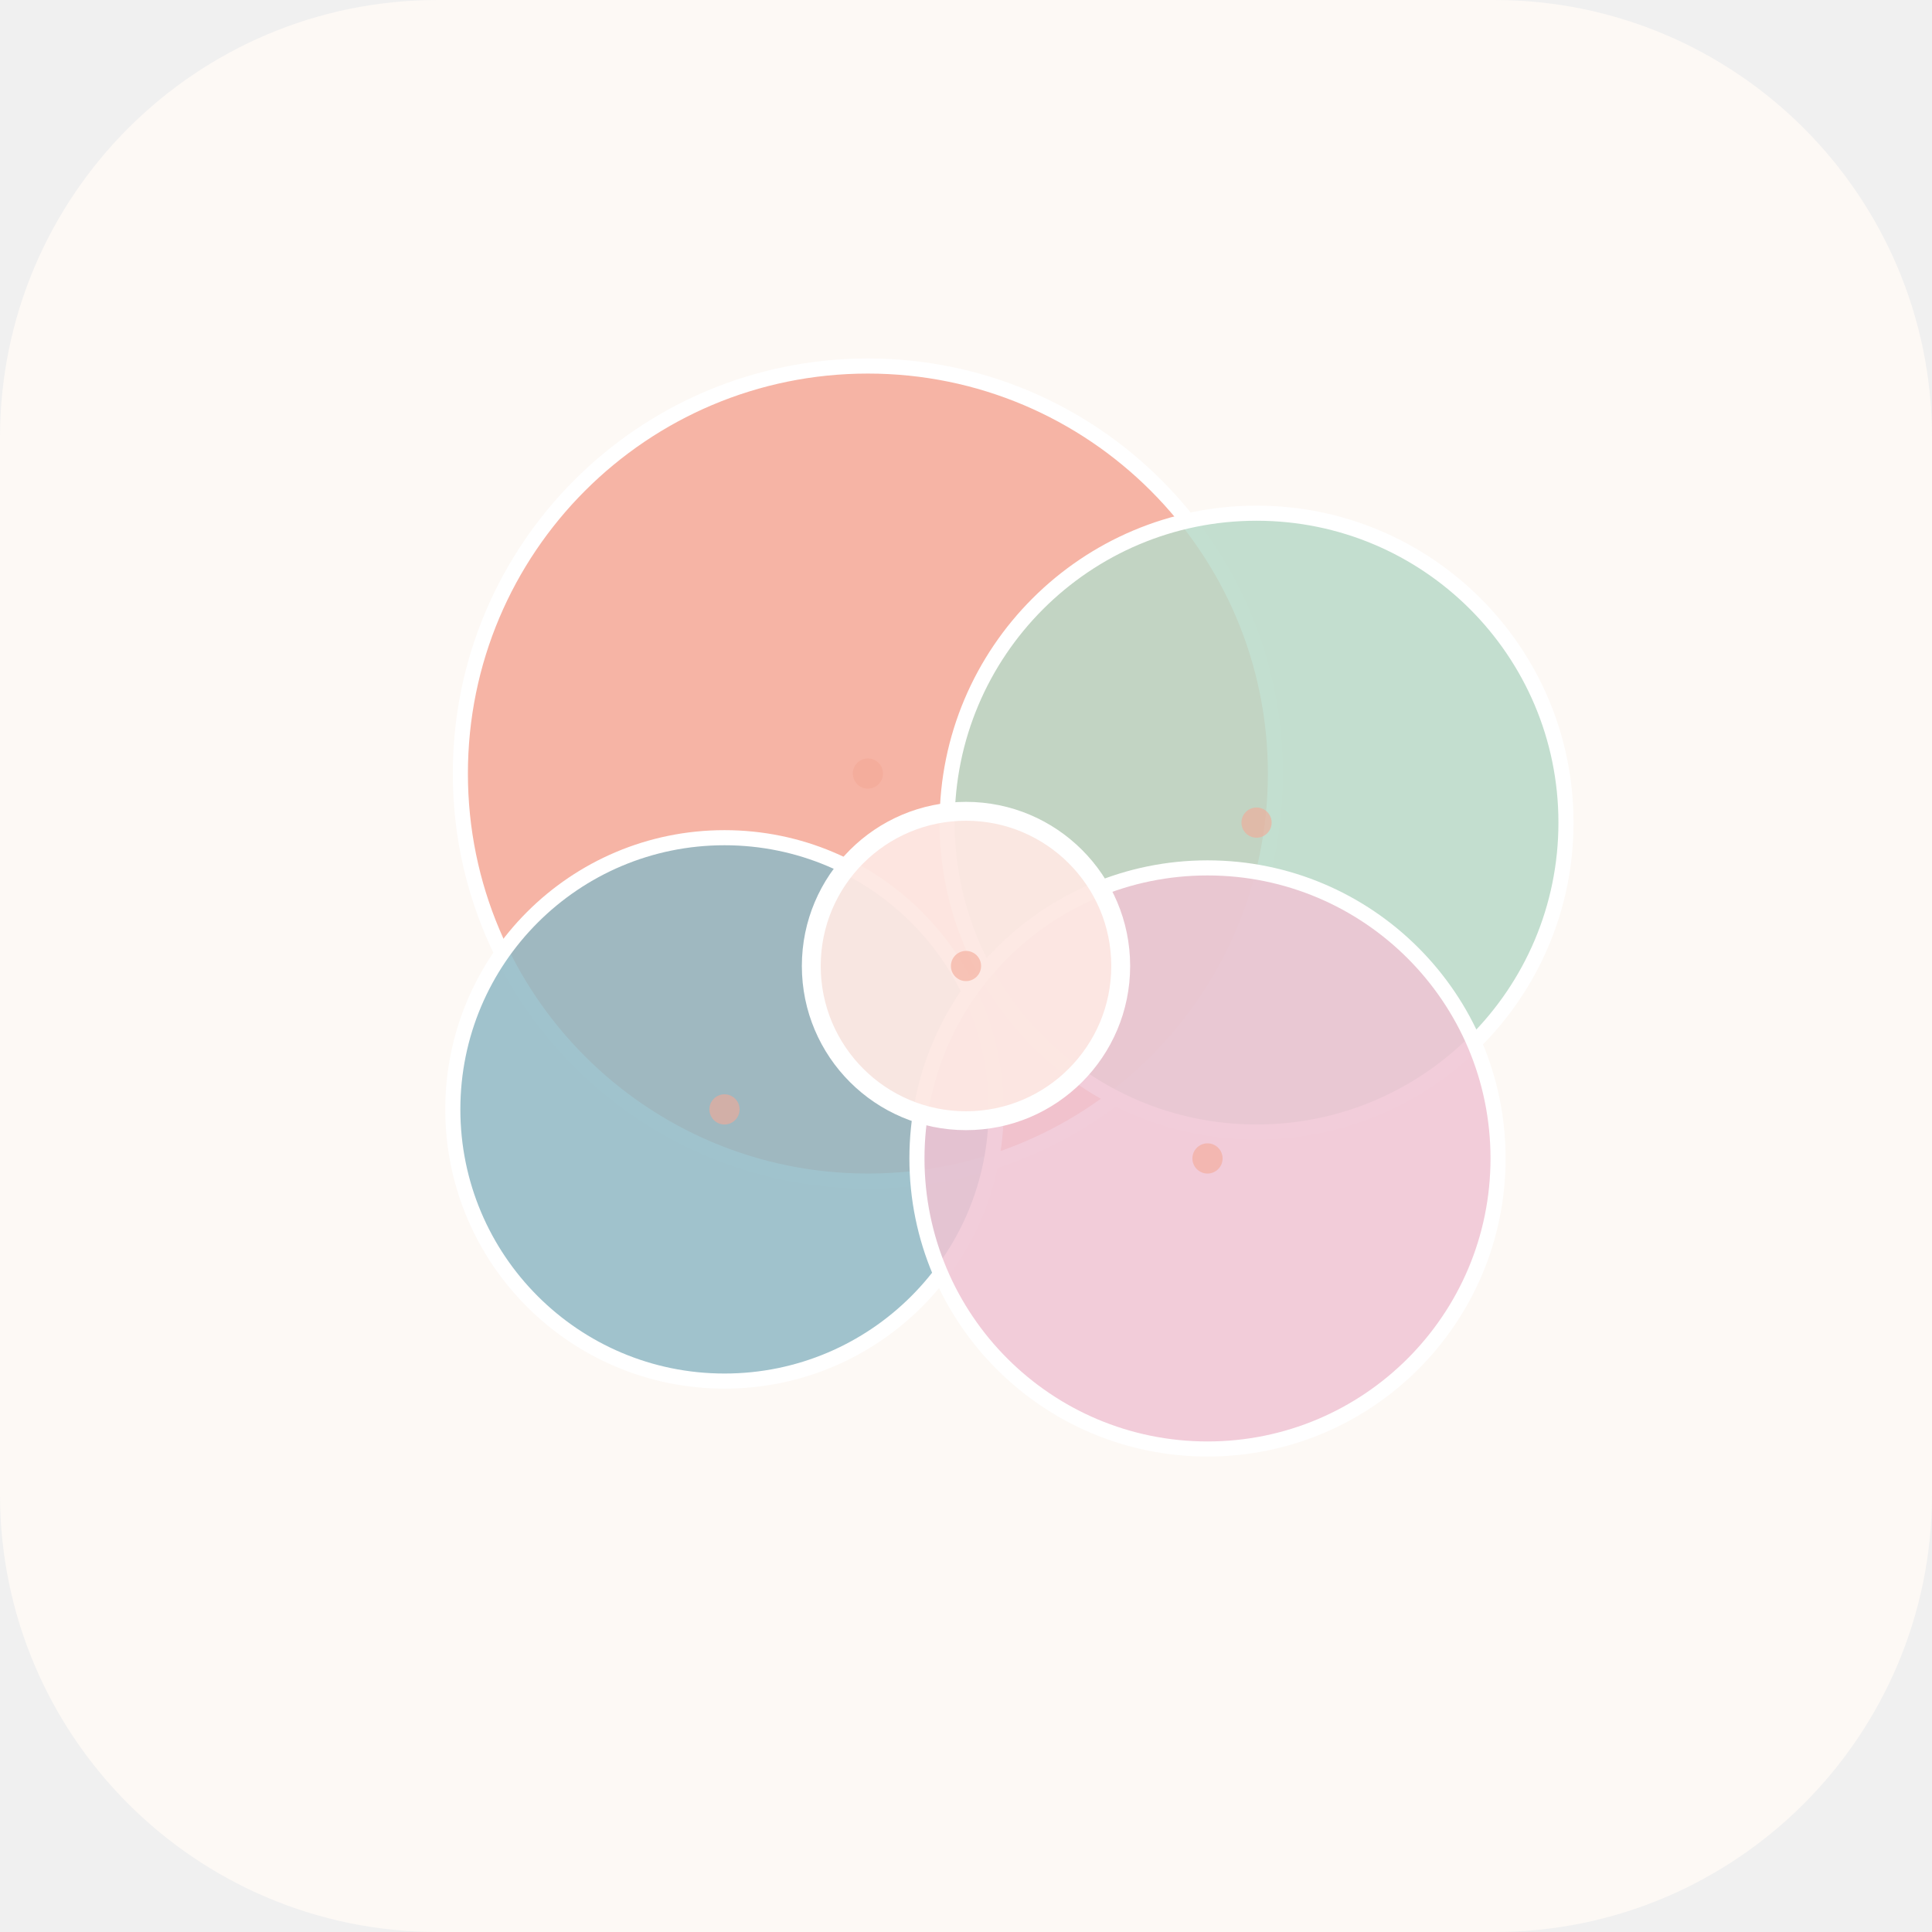
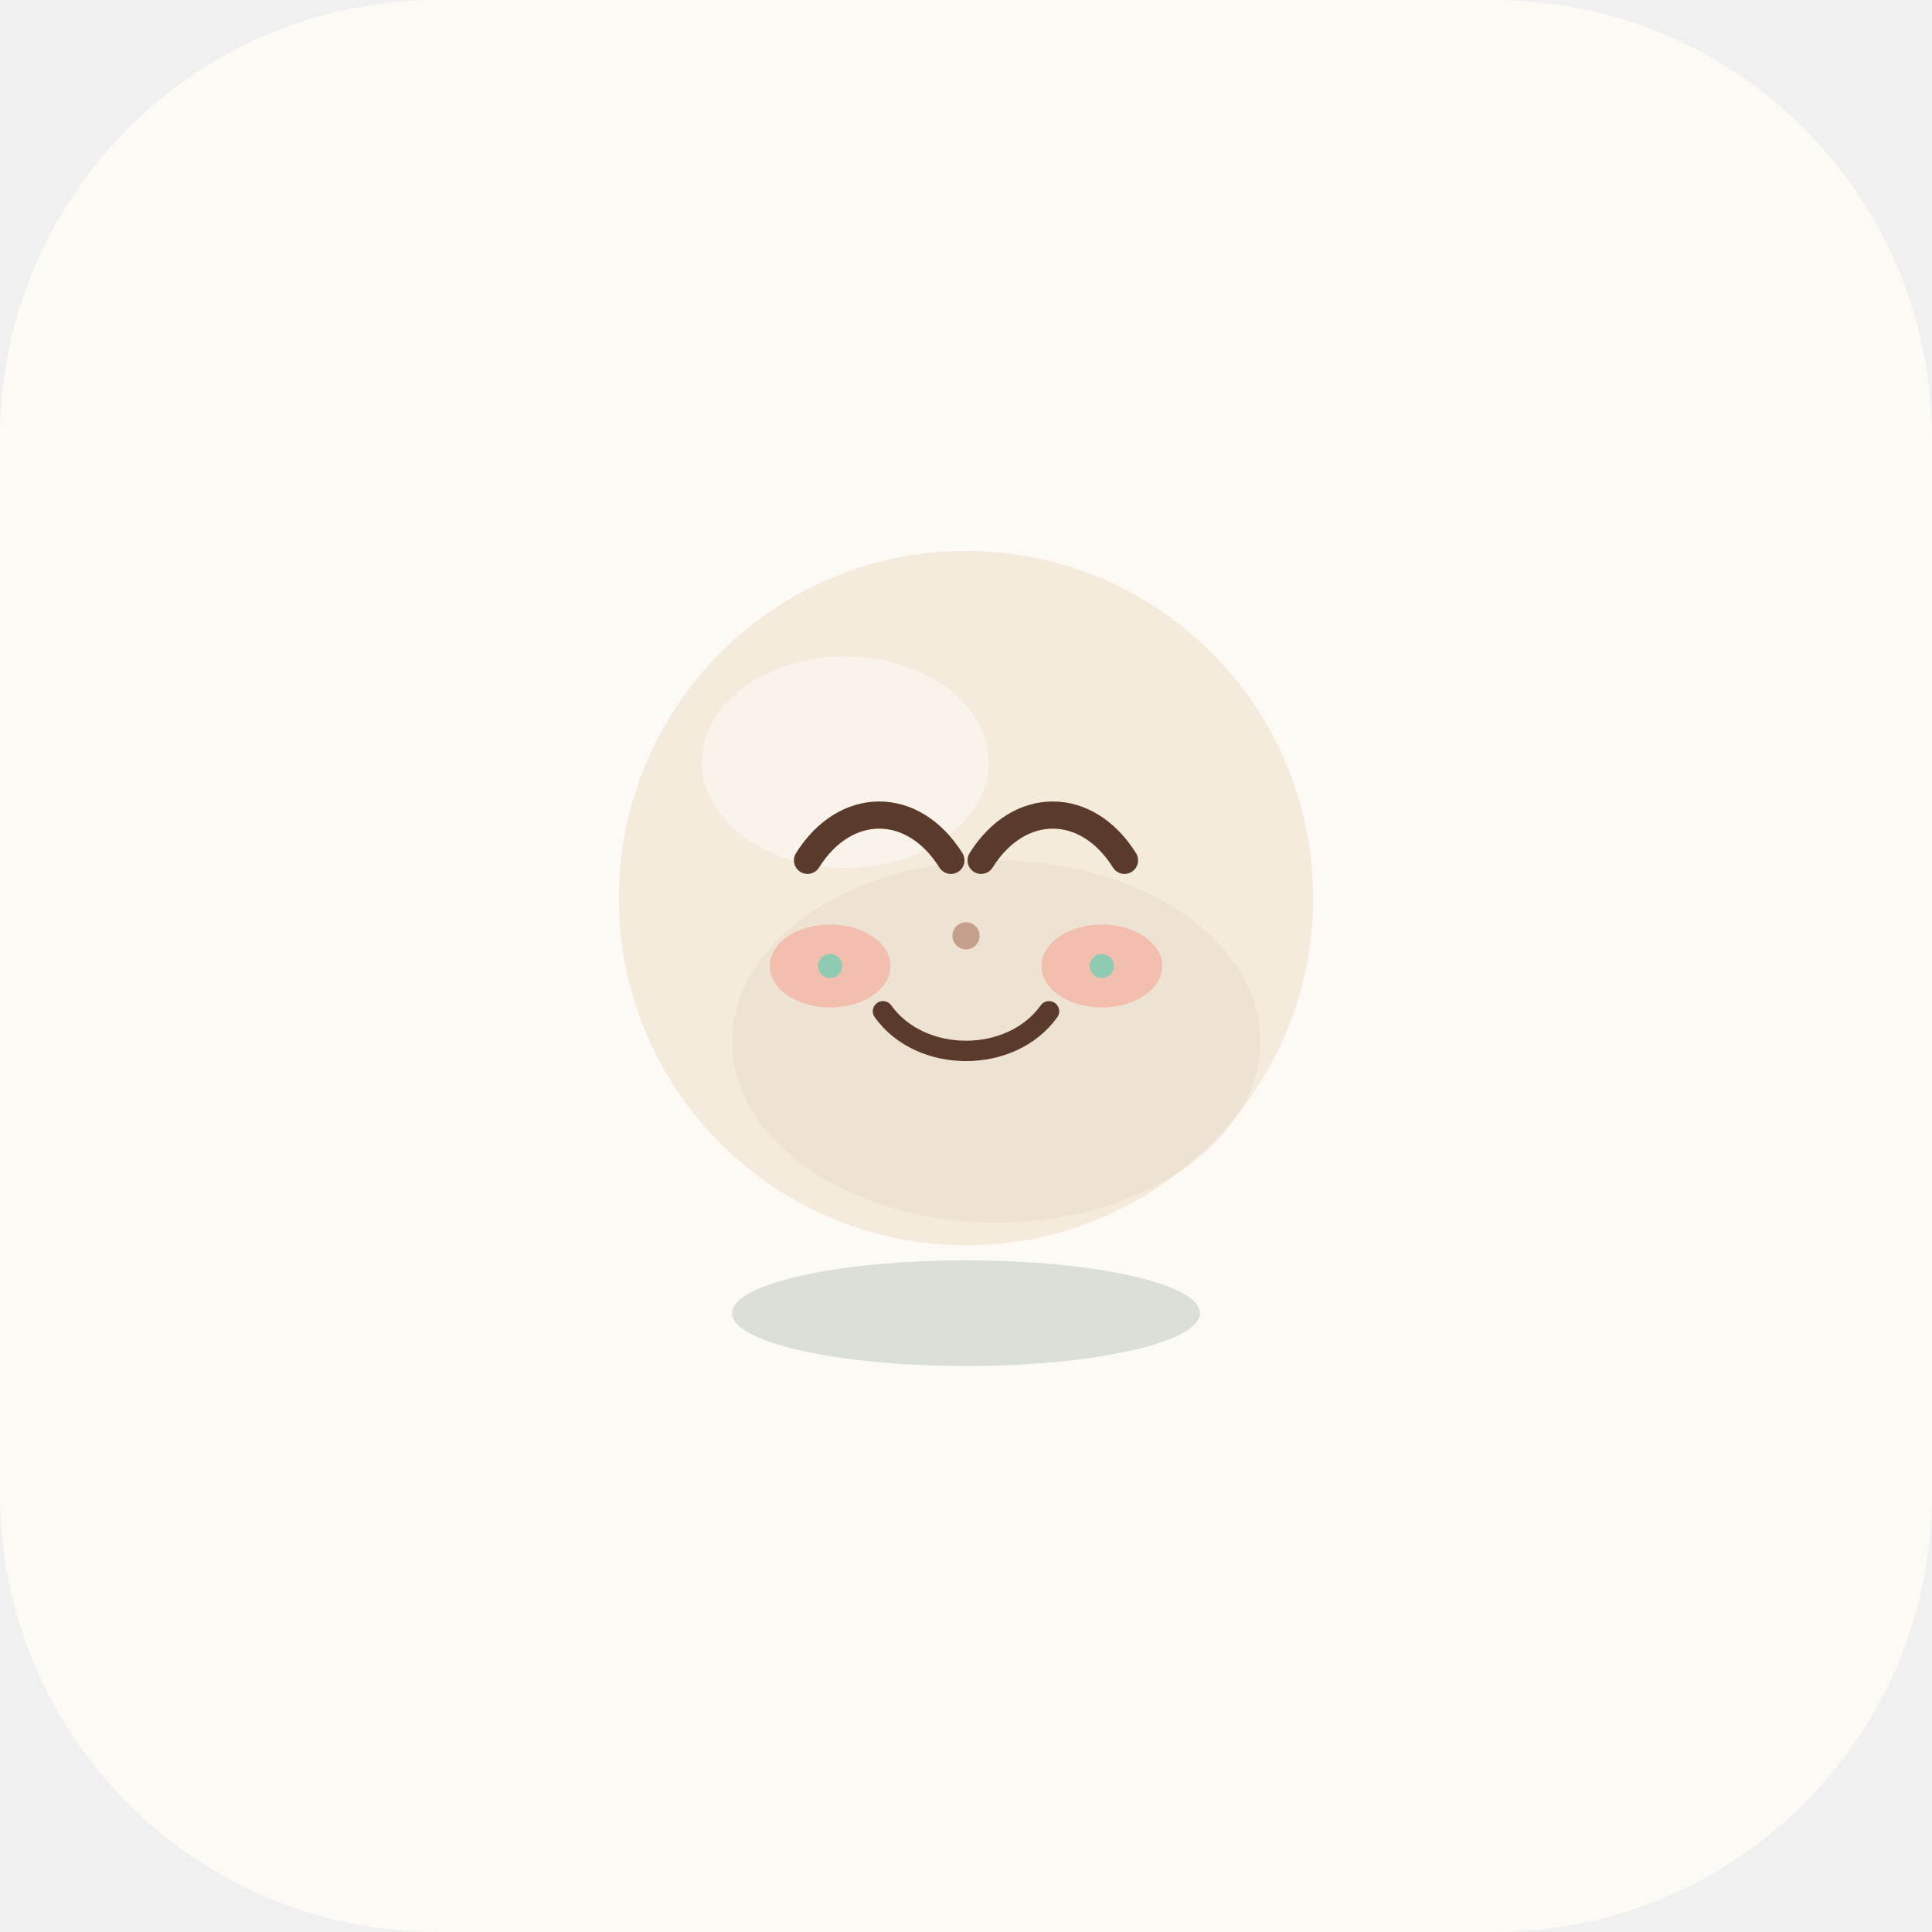
- <svg xmlns="http://www.w3.org/2000/svg" viewBox="0 0 512 512">
-   <rect width="512" height="512" rx="116" ry="116" fill="#FDF9F5" />
-   <circle cx="230" cy="205" r="108" fill="#F4A896" fill-opacity="0.85" stroke="white" stroke-width="4" />
-   <circle cx="333" cy="218" r="82" fill="#B8D9C8" fill-opacity="0.85" stroke="white" stroke-width="4" />
-   <circle cx="192" cy="294" r="72" fill="#8FB8C4" fill-opacity="0.85" stroke="white" stroke-width="4" />
-   <circle cx="320" cy="307" r="77" fill="#F0C4D4" fill-opacity="0.85" stroke="white" stroke-width="4" />
-   <circle cx="256" cy="256" r="41" fill="#FDE8E3" fill-opacity="0.95" stroke="white" stroke-width="5" />
-   <g opacity="0.6">
-     <circle cx="230" cy="205" r="4" fill="#F4A896" />
-     <circle cx="333" cy="218" r="4" fill="#F4A896" />
-     <circle cx="192" cy="294" r="4" fill="#F4A896" />
-     <circle cx="320" cy="307" r="4" fill="#F4A896" />
-     <circle cx="256" cy="256" r="4" fill="#F4A896" />
+ <svg xmlns="http://www.w3.org/2000/svg" viewBox="0 0 512 512" role="img" aria-label="Airia">
+   <rect width="512" height="512" rx="116" fill="#FDF9F5" />
+   <g transform="translate(96 80)">
+     <ellipse cx="160" cy="268" rx="62" ry="14" fill="#5E876F" opacity="0.22" />
+     <circle cx="160" cy="158" r="92" fill="#F4EBDD" />
+     <ellipse cx="168" cy="196" rx="70" ry="48" fill="#E2D3BE" opacity="0.35" />
+     <ellipse cx="128" cy="122" rx="38" ry="28" fill="#FFFFFF" opacity="0.42" />
+     <ellipse cx="124" cy="176" rx="16" ry="11" fill="#F3B7A8" opacity="0.85" />
+     <ellipse cx="196" cy="176" rx="16" ry="11" fill="#F3B7A8" opacity="0.85" />
+     <circle cx="124" cy="176" r="3.2" fill="#8FCBB3" />
+     <circle cx="196" cy="176" r="3.2" fill="#8FCBB3" />
+     <path d="M118 148c10-16 28-16 38 0" stroke="#5A3A2A" stroke-width="7.2" stroke-linecap="round" fill="none" />
+     <path d="M164 148c10-16 28-16 38 0" stroke="#5A3A2A" stroke-width="7.2" stroke-linecap="round" fill="none" />
+     <circle cx="160" cy="168" r="3.6" fill="#C4A08C" />
+     <path d="M138 188c10 14 34 14 44 0" stroke="#5A3A2A" stroke-width="5.4" stroke-linecap="round" fill="none" />
  </g>
</svg>
